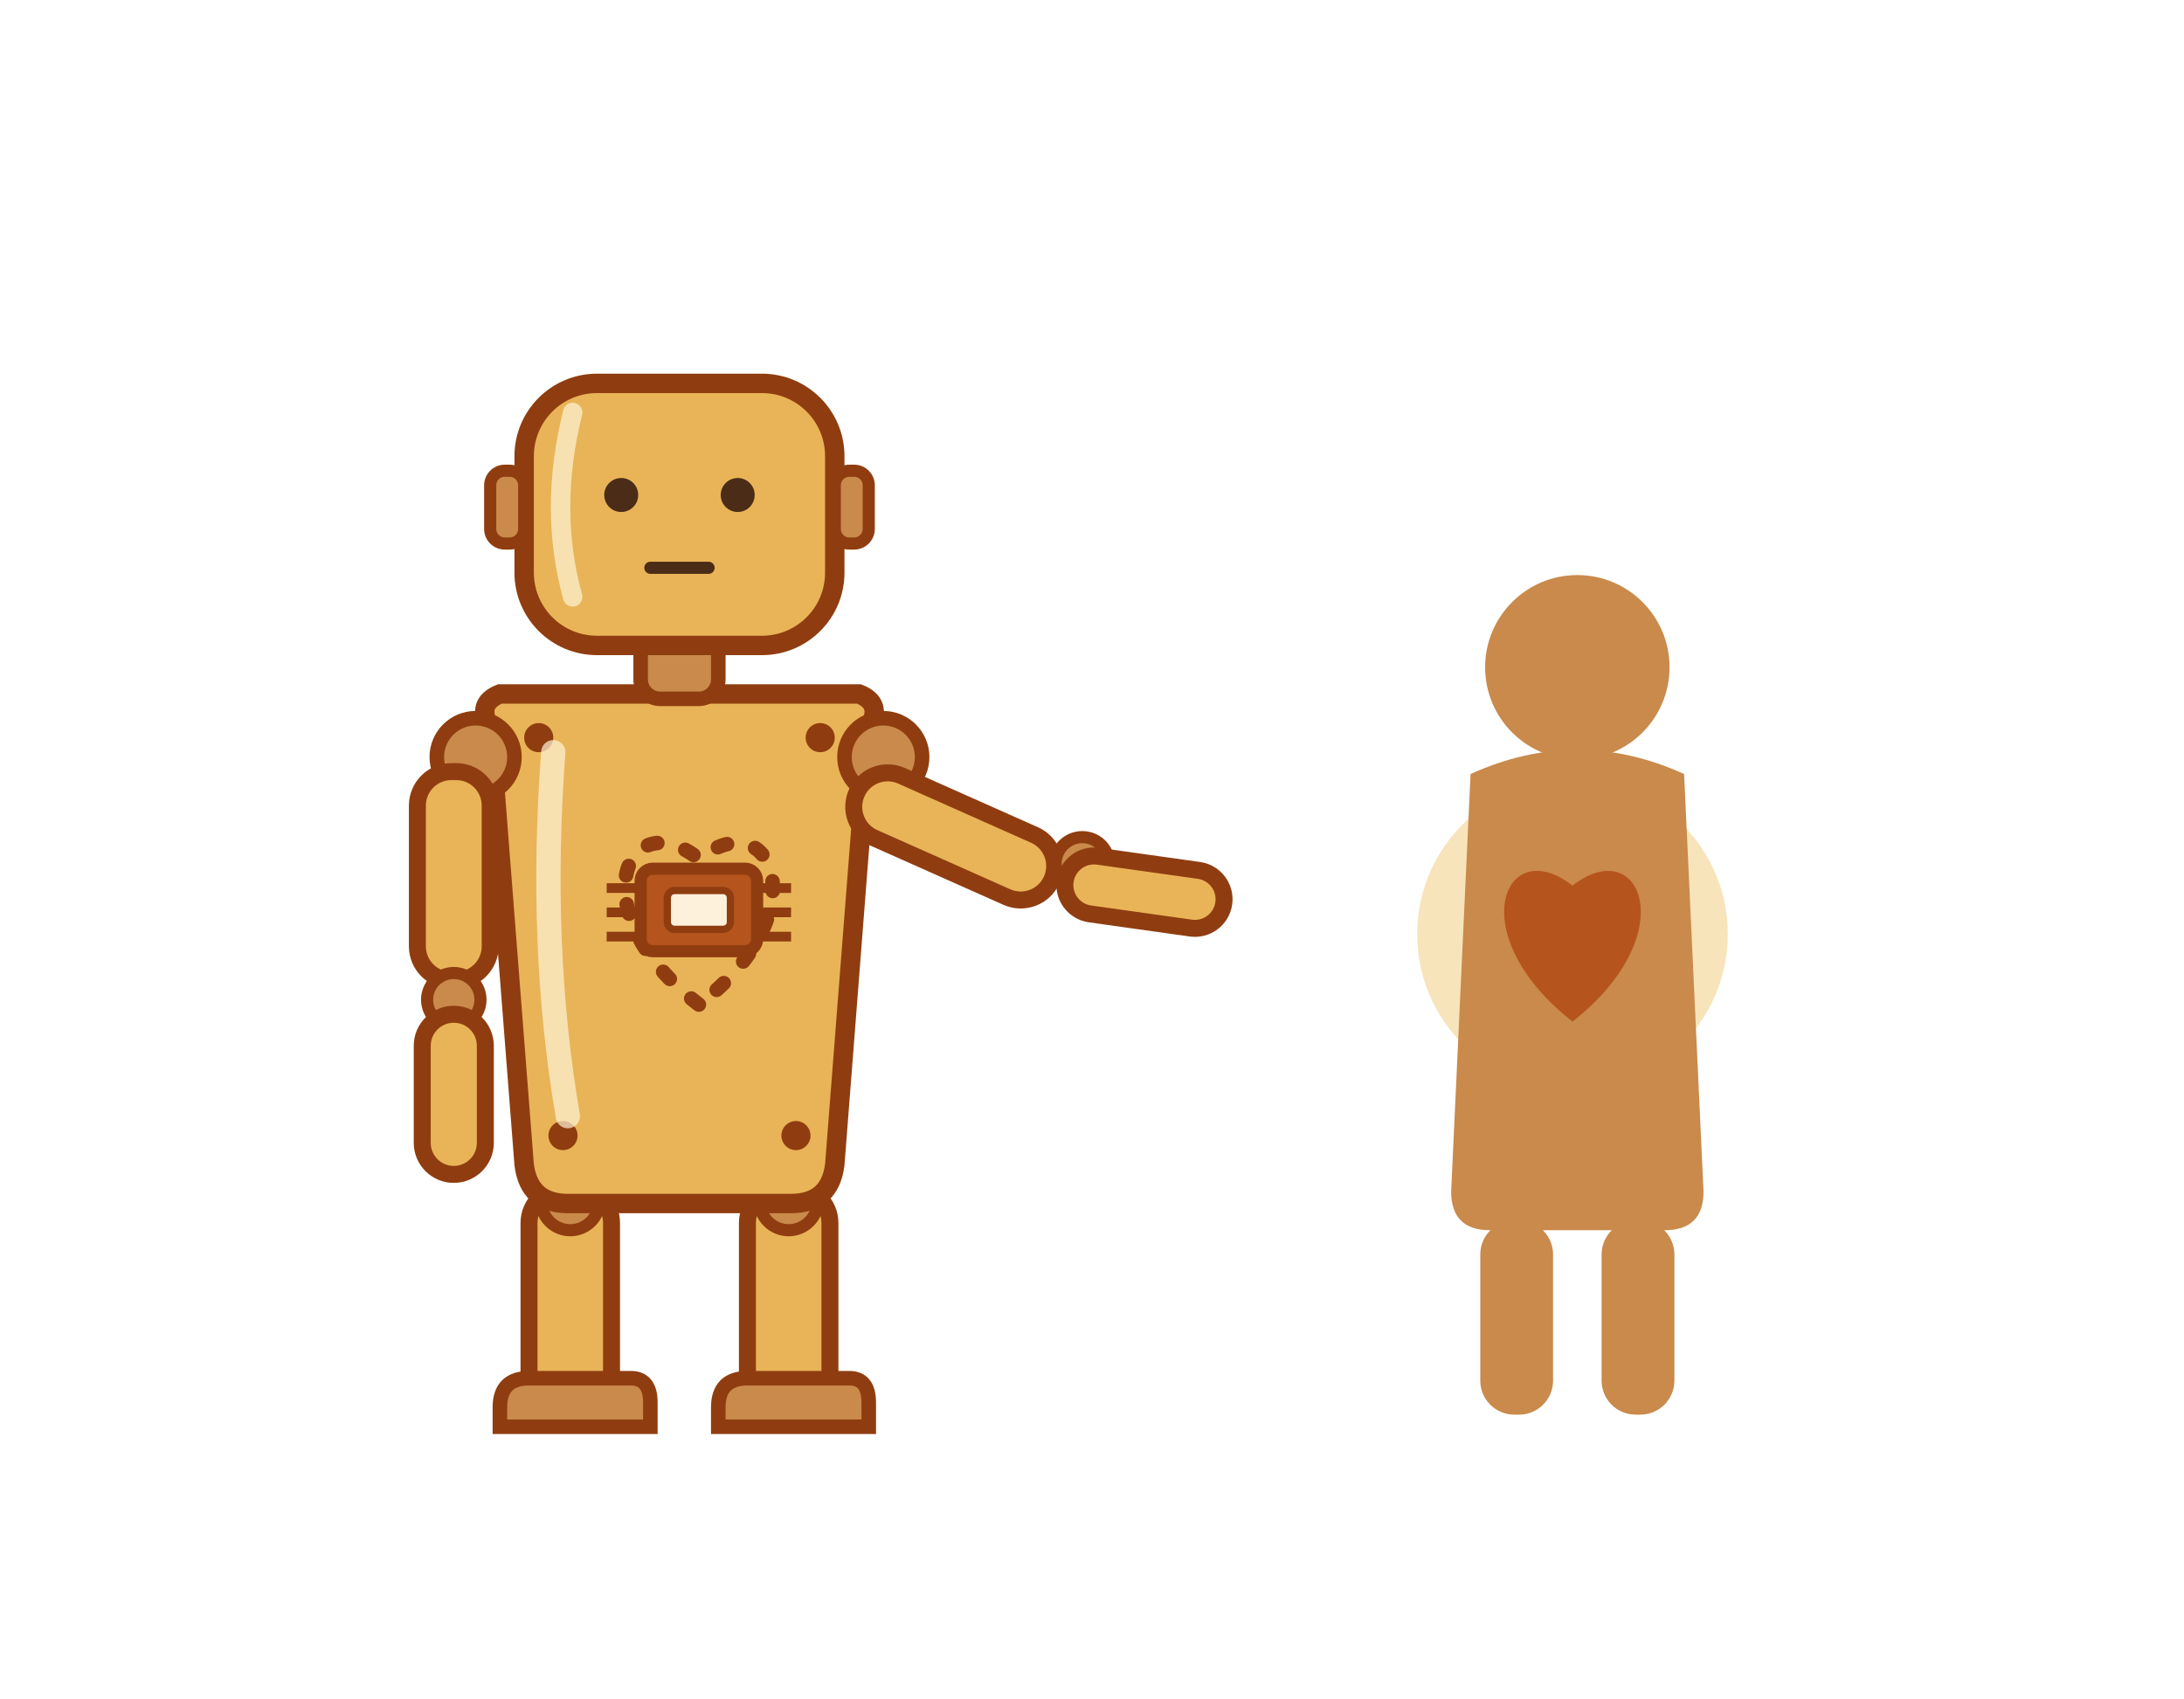
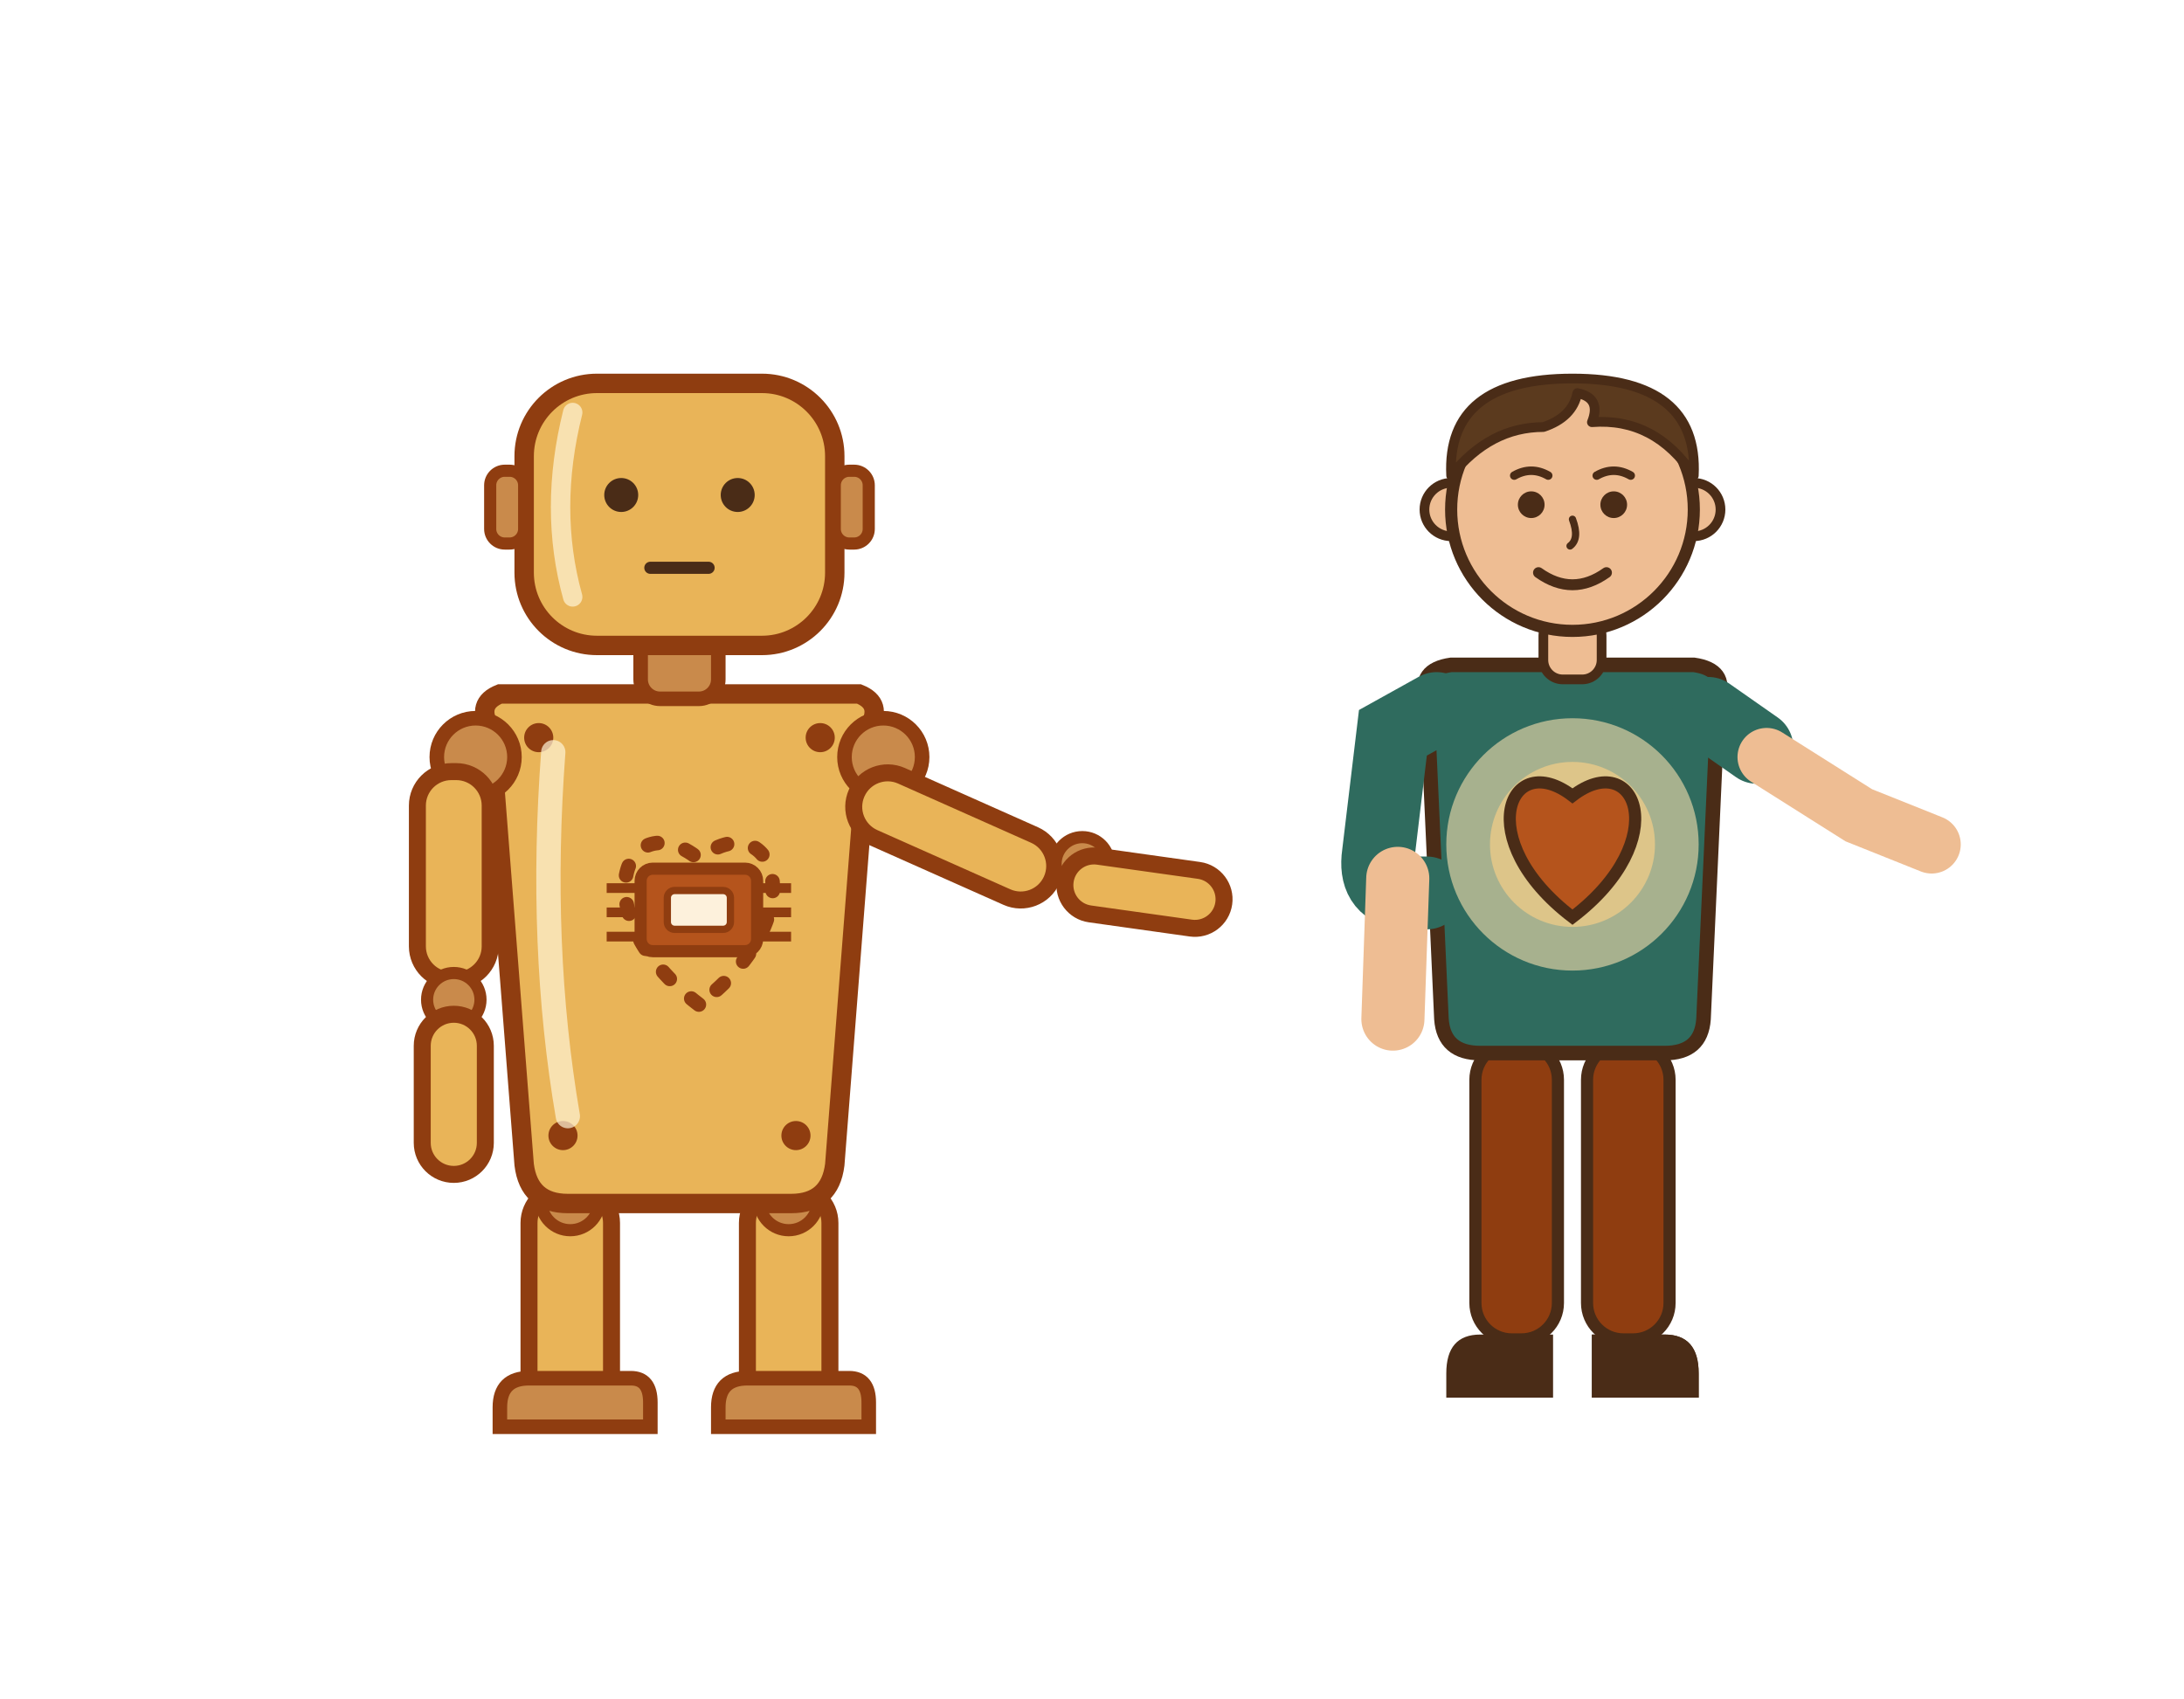
<svg xmlns="http://www.w3.org/2000/svg" viewBox="0 0 900 700">
  <g transform="translate(280,330)">
    <rect x="-62" y="160" width="34" height="90" rx="14" fill="#e9b458" stroke="#8f3d10" stroke-width="7" />
    <rect x="28" y="160" width="34" height="90" rx="14" fill="#e9b458" stroke="#8f3d10" stroke-width="7" />
    <circle cx="-45" cy="165" r="12" fill="#c98a4b" stroke="#8f3d10" stroke-width="5" />
    <circle cx="45" cy="165" r="12" fill="#c98a4b" stroke="#8f3d10" stroke-width="5" />
    <path d="M -74 250 Q -74 238 -62 238 L -20 238 Q -12 238 -12 248 L -12 258 L -74 258 Z" fill="#c98a4b" stroke="#8f3d10" stroke-width="6" />
    <path d="M 16 250 Q 16 238 28 238 L 70 238 Q 78 238 78 248 L 78 258 L 16 258 Z" fill="#c98a4b" stroke="#8f3d10" stroke-width="6" />
    <path d="M -78 -30 Q -84 -40 -74 -44 L 74 -44 Q 84 -40 78 -30 L 64 150 Q 62 166 46 166 L -46 166 Q -62 166 -64 150 Z" fill="#e9b458" stroke="#8f3d10" stroke-width="8" />
    <circle cx="-58" cy="-26" r="6" fill="#8f3d10" />
    <circle cx="58" cy="-26" r="6" fill="#8f3d10" />
    <circle cx="-48" cy="138" r="6" fill="#8f3d10" />
    <circle cx="48" cy="138" r="6" fill="#8f3d10" />
    <path d="M -52 -20 Q -58 60 -46 130" fill="none" stroke="#fff3d6" stroke-width="10" stroke-linecap="round" opacity="0.7" />
    <g transform="translate(8,40)">
      <path d="M 0 44 C -50 6 -30 -40 0 -16 C 30 -40 50 6 0 44 Z" fill="none" stroke="#8f3d10" stroke-width="6" stroke-dasharray="4 12" stroke-linecap="round" />
      <rect x="-24" y="-12" width="48" height="34" rx="5" fill="#b5541c" stroke="#8f3d10" stroke-width="5" />
      <line x1="-24" y1="-4" x2="-38" y2="-4" stroke="#8f3d10" stroke-width="4" />
      <line x1="-24" y1="6" x2="-38" y2="6" stroke="#8f3d10" stroke-width="4" />
      <line x1="-24" y1="16" x2="-38" y2="16" stroke="#8f3d10" stroke-width="4" />
      <line x1="24" y1="-4" x2="38" y2="-4" stroke="#8f3d10" stroke-width="4" />
      <line x1="24" y1="6" x2="38" y2="6" stroke="#8f3d10" stroke-width="4" />
      <line x1="24" y1="16" x2="38" y2="16" stroke="#8f3d10" stroke-width="4" />
      <rect x="-13" y="-3" width="26" height="16" rx="3" fill="#fdf1dc" stroke="#8f3d10" stroke-width="3" />
    </g>
    <circle cx="-84" cy="-18" r="16" fill="#c98a4b" stroke="#8f3d10" stroke-width="6" />
    <rect x="-108" y="-12" width="30" height="86" rx="14" fill="#e9b458" stroke="#8f3d10" stroke-width="7" />
    <circle cx="-93" cy="82" r="11" fill="#c98a4b" stroke="#8f3d10" stroke-width="5" />
    <rect x="-106" y="88" width="26" height="66" rx="13" fill="#e9b458" stroke="#8f3d10" stroke-width="7" />
    <circle cx="84" cy="-18" r="16" fill="#c98a4b" stroke="#8f3d10" stroke-width="6" />
    <rect x="80" y="-14" width="88" height="28" rx="14" transform="rotate(24 84 -18)" fill="#e9b458" stroke="#8f3d10" stroke-width="7" />
    <circle cx="166" cy="26" r="11" fill="#c98a4b" stroke="#8f3d10" stroke-width="5" />
    <rect x="160" y="22" width="66" height="24" rx="12" transform="rotate(8 166 26)" fill="#e9b458" stroke="#8f3d10" stroke-width="7" />
    <rect x="-16" y="-70" width="32" height="28" rx="8" fill="#c98a4b" stroke="#8f3d10" stroke-width="6" />
    <rect x="-64" y="-172" width="128" height="108" rx="30" fill="#e9b458" stroke="#8f3d10" stroke-width="8" />
    <path d="M -44 -160 Q -54 -120 -44 -84" fill="none" stroke="#fff3d6" stroke-width="8" stroke-linecap="round" opacity="0.7" />
    <circle cx="-24" cy="-126" r="7" fill="#4a2c17" />
    <circle cx="24" cy="-126" r="7" fill="#4a2c17" />
    <line x1="-12" y1="-96" x2="12" y2="-96" stroke="#4a2c17" stroke-width="5" stroke-linecap="round" />
    <rect x="-78" y="-136" width="14" height="30" rx="6" fill="#c98a4b" stroke="#8f3d10" stroke-width="5" />
    <rect x="64" y="-136" width="14" height="30" rx="6" fill="#c98a4b" stroke="#8f3d10" stroke-width="5" />
  </g>
-   <g transform="translate(650,395)">
-     <circle cx="-2" cy="-10" r="64" fill="#f7dfae" opacity="0.85" />
-     <circle cx="-2" cy="-10" r="40" fill="#f3cd87" opacity="0.9" />
-     <circle cx="0" cy="-120" r="38" fill="#c98a4b" />
-     <path d="M -44 -76 Q 0 -96 44 -76 L 52 96 Q 52 112 36 112 L -36 112 Q -52 112 -52 96 Z" fill="#c98a4b" />
-     <rect x="-40" y="108" width="30" height="80" rx="14" fill="#c98a4b" />
-     <rect x="10" y="108" width="30" height="80" rx="14" fill="#c98a4b" />
-     <path d="M -2 26 C -48 -10 -30 -52 -2 -30 C 26 -52 44 -10 -2 26 Z" fill="#b5541c" />
+   <g transform="translate(648,152)">
+     <rect x="-40" y="278" width="34" height="122" rx="15" fill="#8f3d10" stroke="#4a2c17" stroke-width="5" />
+     <rect x="6" y="278" width="34" height="122" rx="15" fill="#8f3d10" stroke="#4a2c17" stroke-width="5" />
+     <path d="M -52 414 Q -52 398 -38 398 L -8 398 L -8 424 L -52 424 Z" fill="#4a2c17" />
+     <path d="M 8 414 Q 8 398 22 398 L 52 398 Q 52 398 52 410 L 52 424 L 8 424 Z" fill="#4a2c17" transform="scale(-1,1) translate(-60,0)" />
+     <path d="M 8 424 L 8 398 L 38 398 Q 52 398 52 414 L 52 424 Z" fill="#4a2c17" />
+     <path d="M -60 136 Q -64 124 -50 122 L 50 122 Q 64 124 60 136 L 54 268 Q 53 282 38 282 L -38 282 Q -53 282 -54 268 Z" fill="#2f6b5e" stroke="#4a2c17" stroke-width="6" />
+     <path d="M -56 140 L -74 150 L -80 200 Q -82 214 -70 216 L -60 216" fill="none" stroke="#2f6b5e" stroke-width="30" stroke-linecap="round" />
+     <path d="M -72 210 L -74 268" stroke="#eebd93" stroke-width="26" stroke-linecap="round" />
+     <path d="M 56 142 L 76 156" stroke="#2f6b5e" stroke-width="30" stroke-linecap="round" />
+     <path d="M 80 160 L 118 184 L 148 196" fill="none" stroke="#eebd93" stroke-width="24" stroke-linecap="round" />
+     <circle cx="0" cy="196" r="52" fill="#f7dfae" opacity="0.6" />
+     <circle cx="0" cy="196" r="34" fill="#f3cd87" opacity="0.7" />
+     <path d="M 0 226 C -42 194 -26 156 0 176 C 26 156 42 194 0 226 Z" fill="#b5541c" stroke="#4a2c17" stroke-width="5" />
+     <rect x="-12" y="102" width="24" height="26" rx="8" fill="#eebd93" stroke="#4a2c17" stroke-width="4" />
+     <circle cx="-50" cy="58" r="11" fill="#eebd93" stroke="#4a2c17" stroke-width="4" />
+     <circle cx="50" cy="58" r="11" fill="#eebd93" stroke="#4a2c17" stroke-width="4" />
+     <circle cx="0" cy="58" r="50" fill="#eebd93" stroke="#4a2c17" stroke-width="5" />
+     <path d="M -50 44 Q -52 4 0 4 Q 52 4 50 44 Q 34 20 8 22 Q 12 12 2 10 Q 0 20 -12 24 Q -34 24 -50 44 Z" fill="#5b3a1e" stroke="#4a2c17" stroke-width="4" stroke-linejoin="round" />
+     <circle cx="-17" cy="56" r="5.5" fill="#4a2c17" />
+     <circle cx="17" cy="56" r="5.5" fill="#4a2c17" />
+     <path d="M -24 44 Q -17 40 -10 44" fill="none" stroke="#4a2c17" stroke-width="3.5" stroke-linecap="round" />
+     <path d="M 10 44 Q 17 40 24 44" fill="none" stroke="#4a2c17" stroke-width="3.5" stroke-linecap="round" />
+     <path d="M 0 62 Q 3 70 -1 73" fill="none" stroke="#4a2c17" stroke-width="3" stroke-linecap="round" />
+     <path d="M -14 84 Q 0 94 14 84" fill="none" stroke="#4a2c17" stroke-width="4.5" stroke-linecap="round" />
  </g>
</svg>
